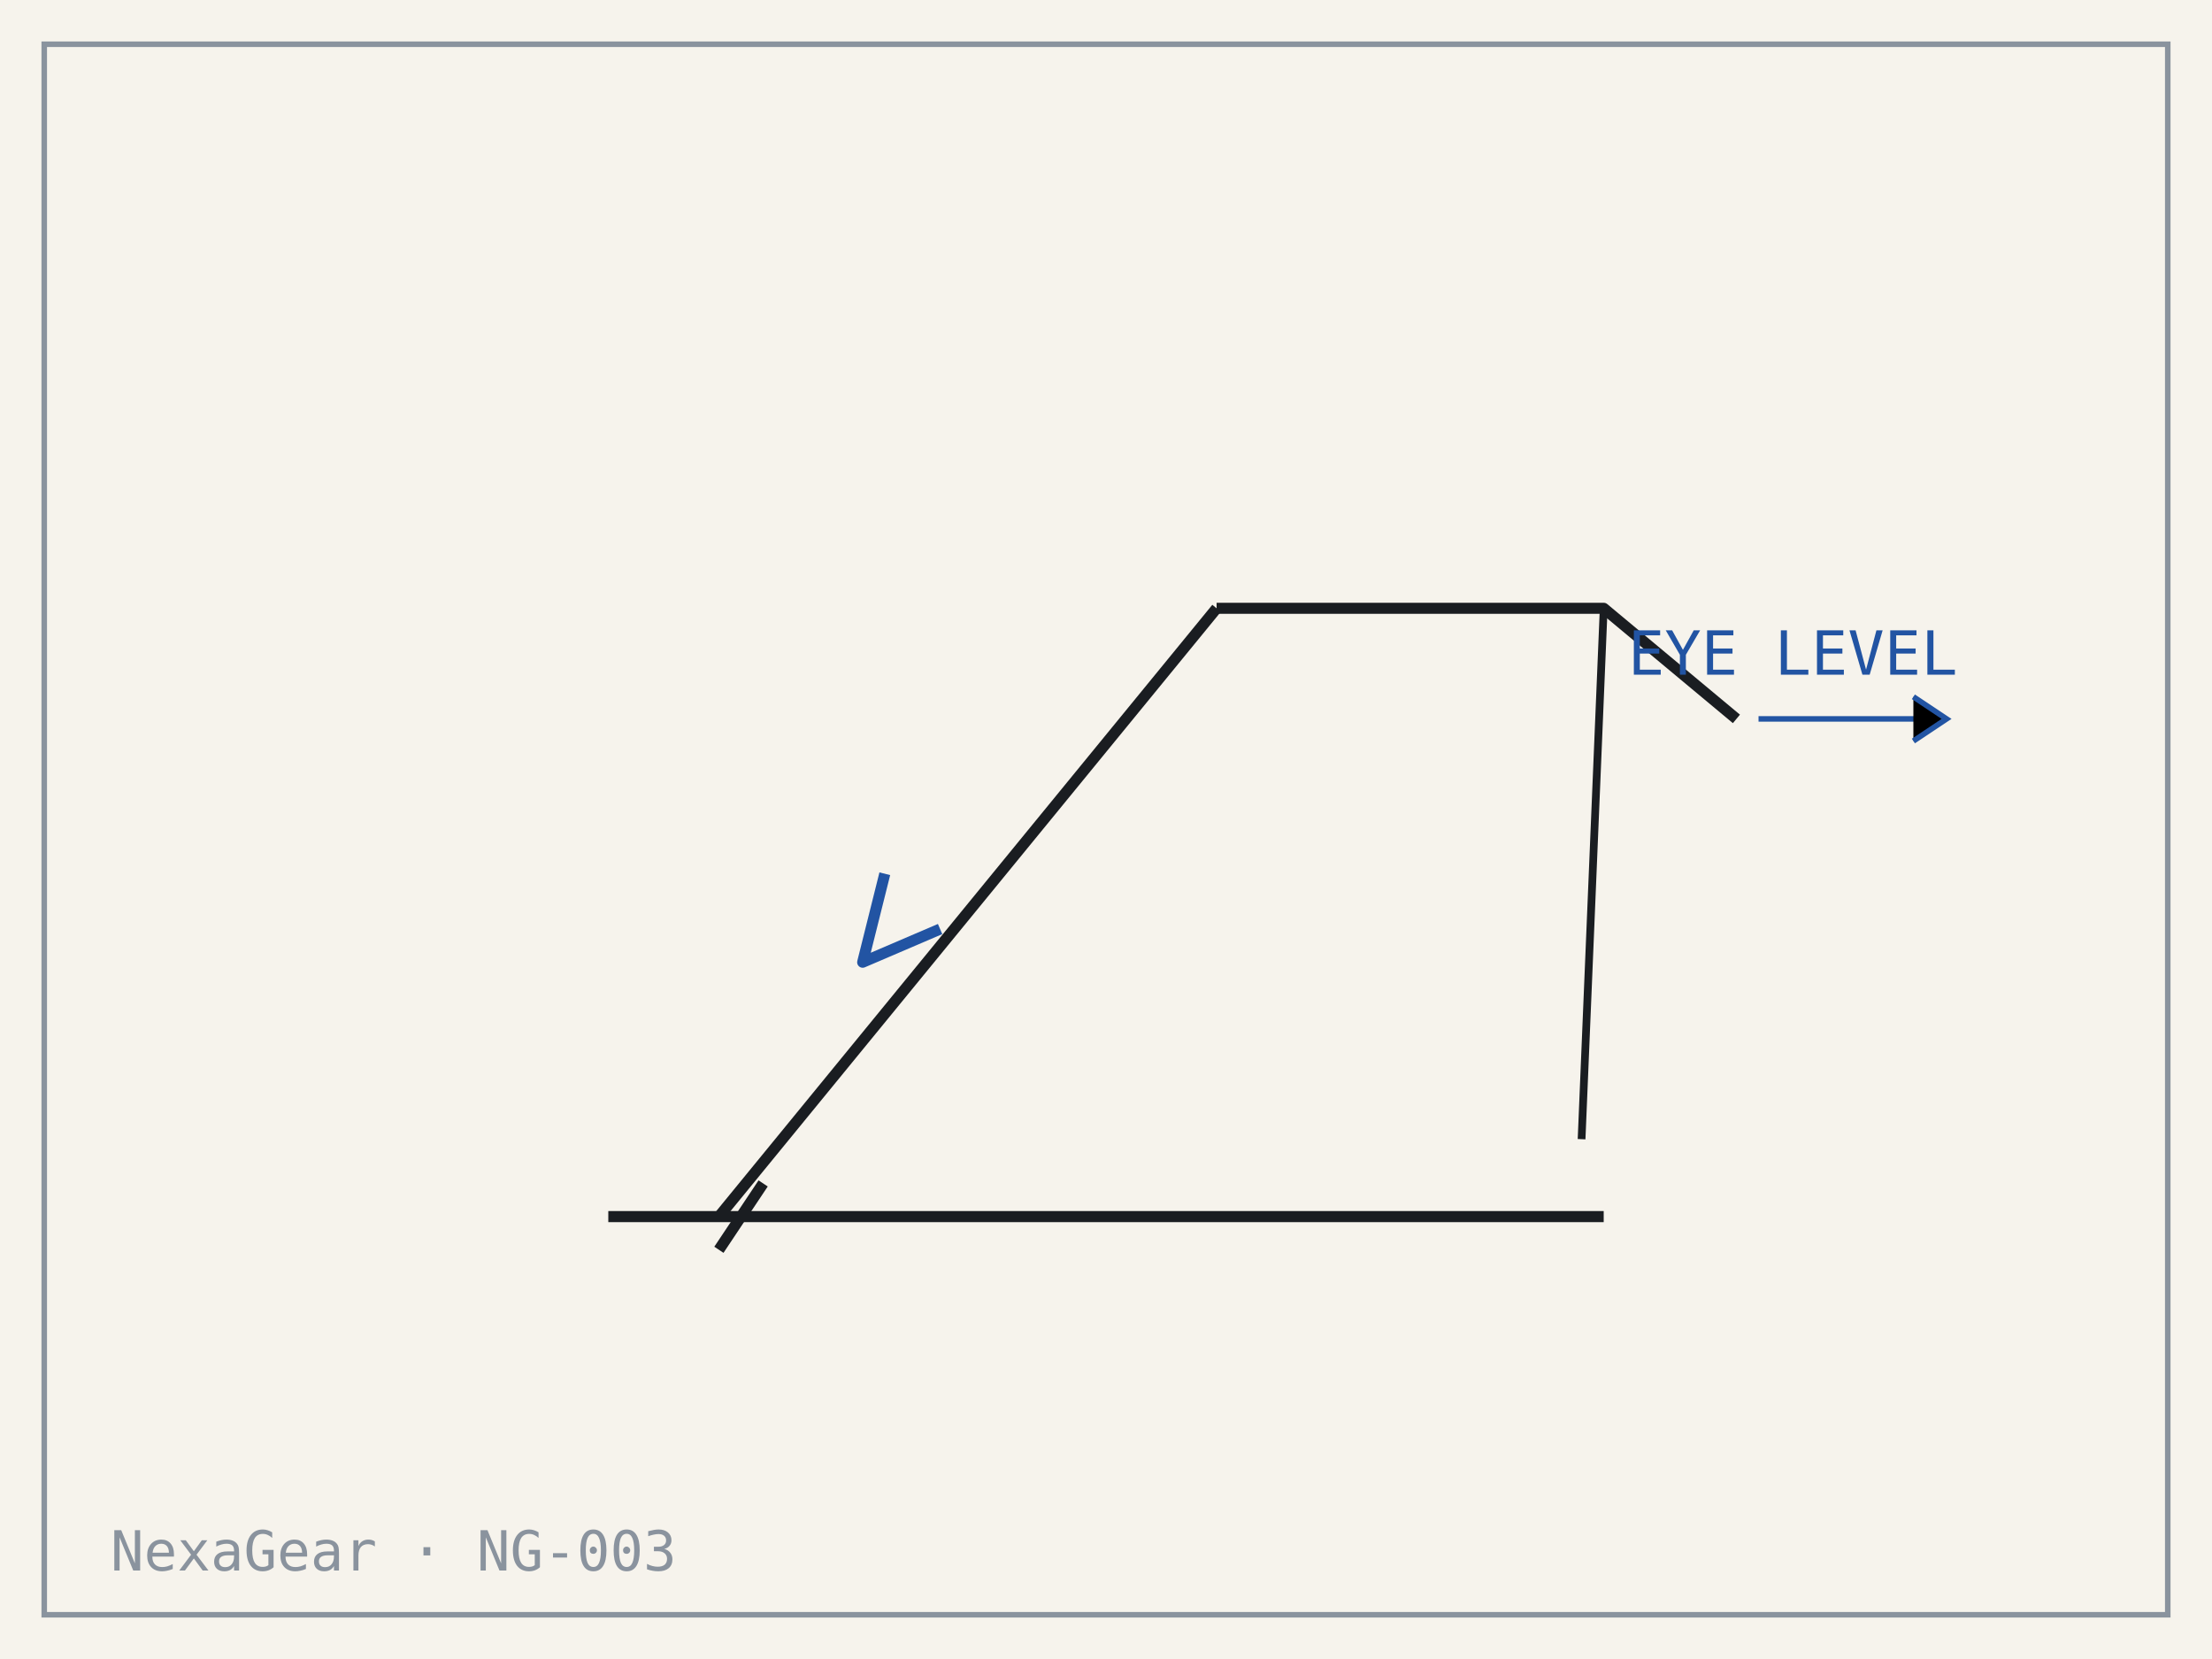
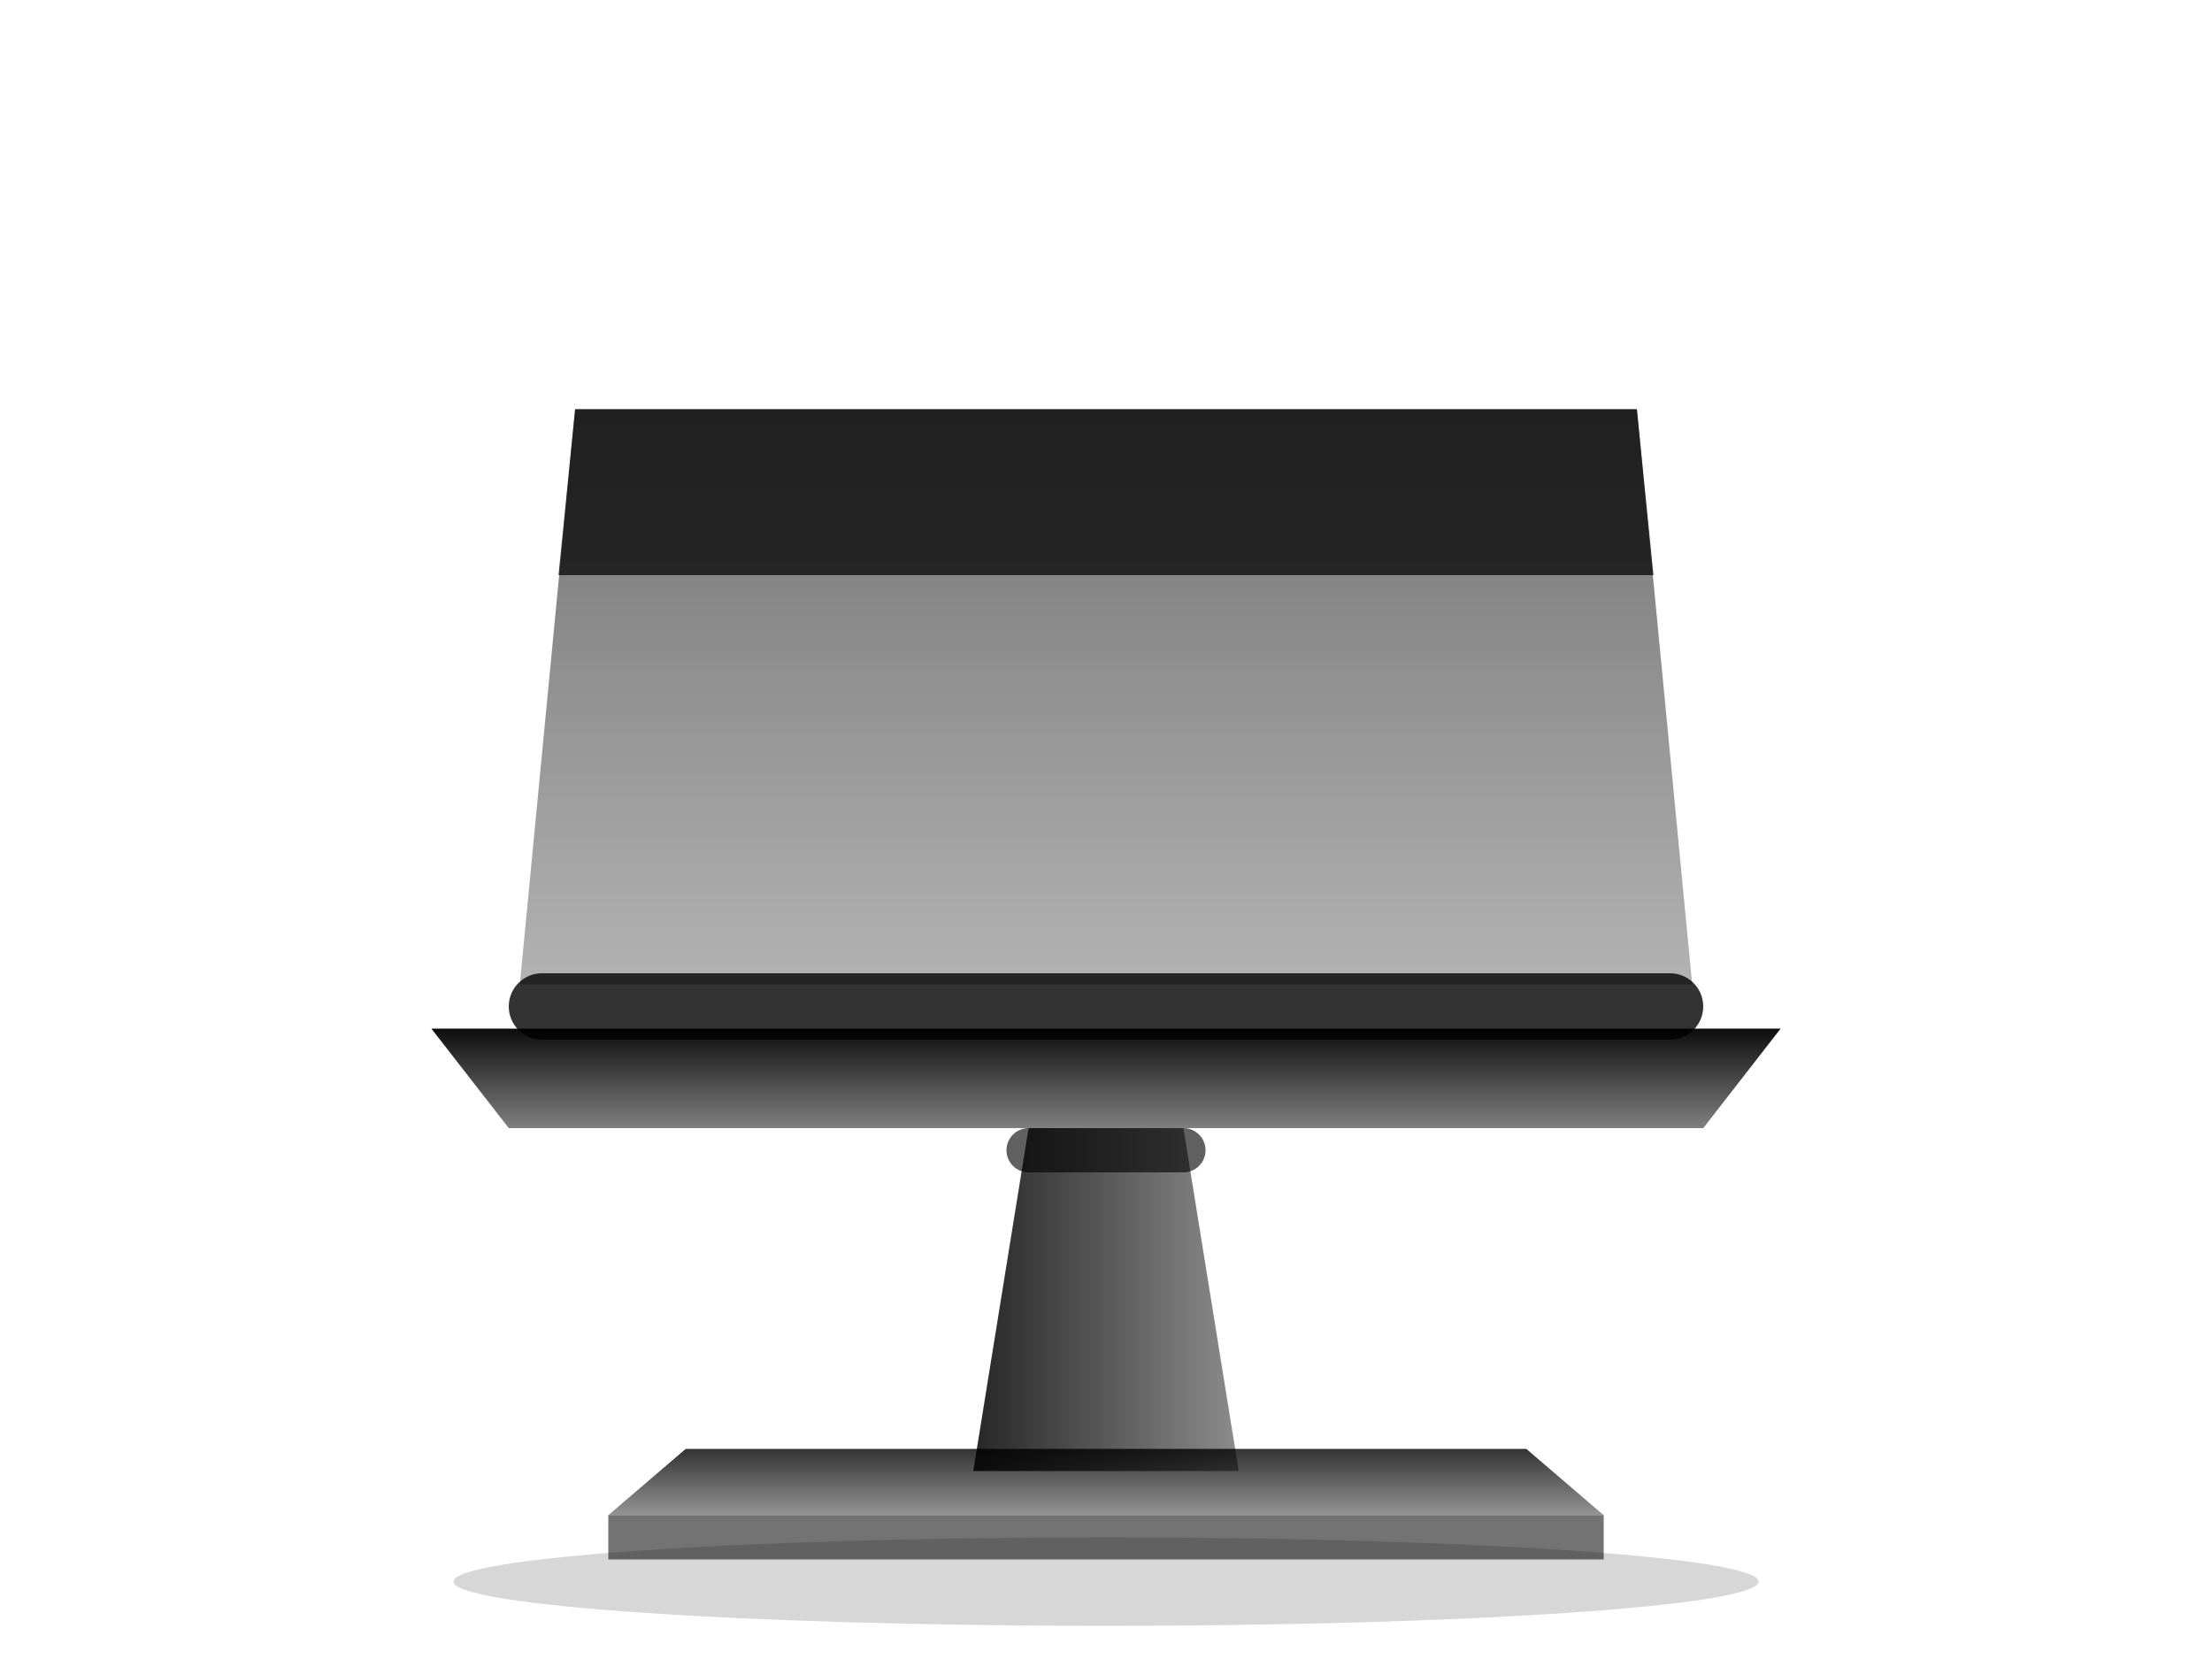
- <svg xmlns="http://www.w3.org/2000/svg" viewBox="0 0 400 300" role="img">
-   <rect width="400" height="300" fill="#F6F3EC" />
-   <rect x="8" y="8" width="384" height="284" fill="none" stroke="#8A939E" stroke-width="1" />
-   <g fill="none" stroke="#1A1D21" stroke-width="2" stroke-linejoin="round">
-     <path d="M110 220h180" />
-     <path d="M130 220l90-110" />
-     <path d="M138 214l-8 12" />
-     <path d="M220 110l70 0 24 20" />
-     <path d="M290 110l-4 96" stroke-width="1.4" />
-     <path d="M170 168l-14 6 4-16" stroke="#2254A3" />
-   </g>
-   <g stroke="#2254A3" stroke-width="1">
-     <path d="M318 130h34" />
-     <path d="M346 126l6 4-6 4" />
-   </g>
-   <text x="354" y="122" text-anchor="end" font-family="monospace" font-size="11" fill="#2254A3">EYE LEVEL</text>
-   <text x="20" y="284" font-family="monospace" font-size="10" fill="#8A939E">NexaGear · NG-003</text>
+ <svg xmlns="http://www.w3.org/2000/svg" viewBox="0 0 400 300">
+   <defs>
+     <linearGradient id="deck" x1="0" y1="0" x2="0" y2="1">
+       <stop offset="0" stop-color="#000" stop-opacity=".95" />
+       <stop offset=".55" stop-color="#000" stop-opacity=".7" />
+       <stop offset="1" stop-color="#000" stop-opacity=".5" />
+     </linearGradient>
+     <linearGradient id="strut" x1="0" y1="0" x2="1" y2="0">
+       <stop offset="0" stop-color="#000" stop-opacity=".85" />
+       <stop offset="1" stop-color="#000" stop-opacity=".45" />
+     </linearGradient>
+     <linearGradient id="foot" x1="0" y1="0" x2="0" y2="1">
+       <stop offset="0" stop-color="#000" stop-opacity=".8" />
+       <stop offset="1" stop-color="#000" stop-opacity=".42" />
+     </linearGradient>
+     <linearGradient id="screen" x1="0" y1="0" x2="0" y2="1">
+       <stop offset="0" stop-color="#000" stop-opacity=".55" />
+       <stop offset="1" stop-color="#000" stop-opacity=".3" />
+     </linearGradient>
+   </defs>
+   <path d="M104 74h192l10 104H94z" fill="url(#screen)" />
+   <path d="M104 74h192l3 30H101z" fill="#000" fill-opacity=".72" />
+   <rect x="92" y="176" width="216" height="12" rx="6" fill="#000" fill-opacity=".8" />
+   <path d="M78 186h244l-14 18H92z" fill="url(#deck)" />
+   <path d="M186 204h28l10 62h-48z" fill="url(#strut)" />
+   <rect x="182" y="204" width="36" height="8" rx="4" fill="#000" fill-opacity=".62" />
+   <path d="M124 262h152l14 12H110z" fill="url(#foot)" />
+   <path d="M110 274h180v8H110z" fill="#000" fill-opacity=".55" />
+   <ellipse cx="200" cy="286" rx="118" ry="8" fill="#000" fill-opacity=".16" />
</svg>
